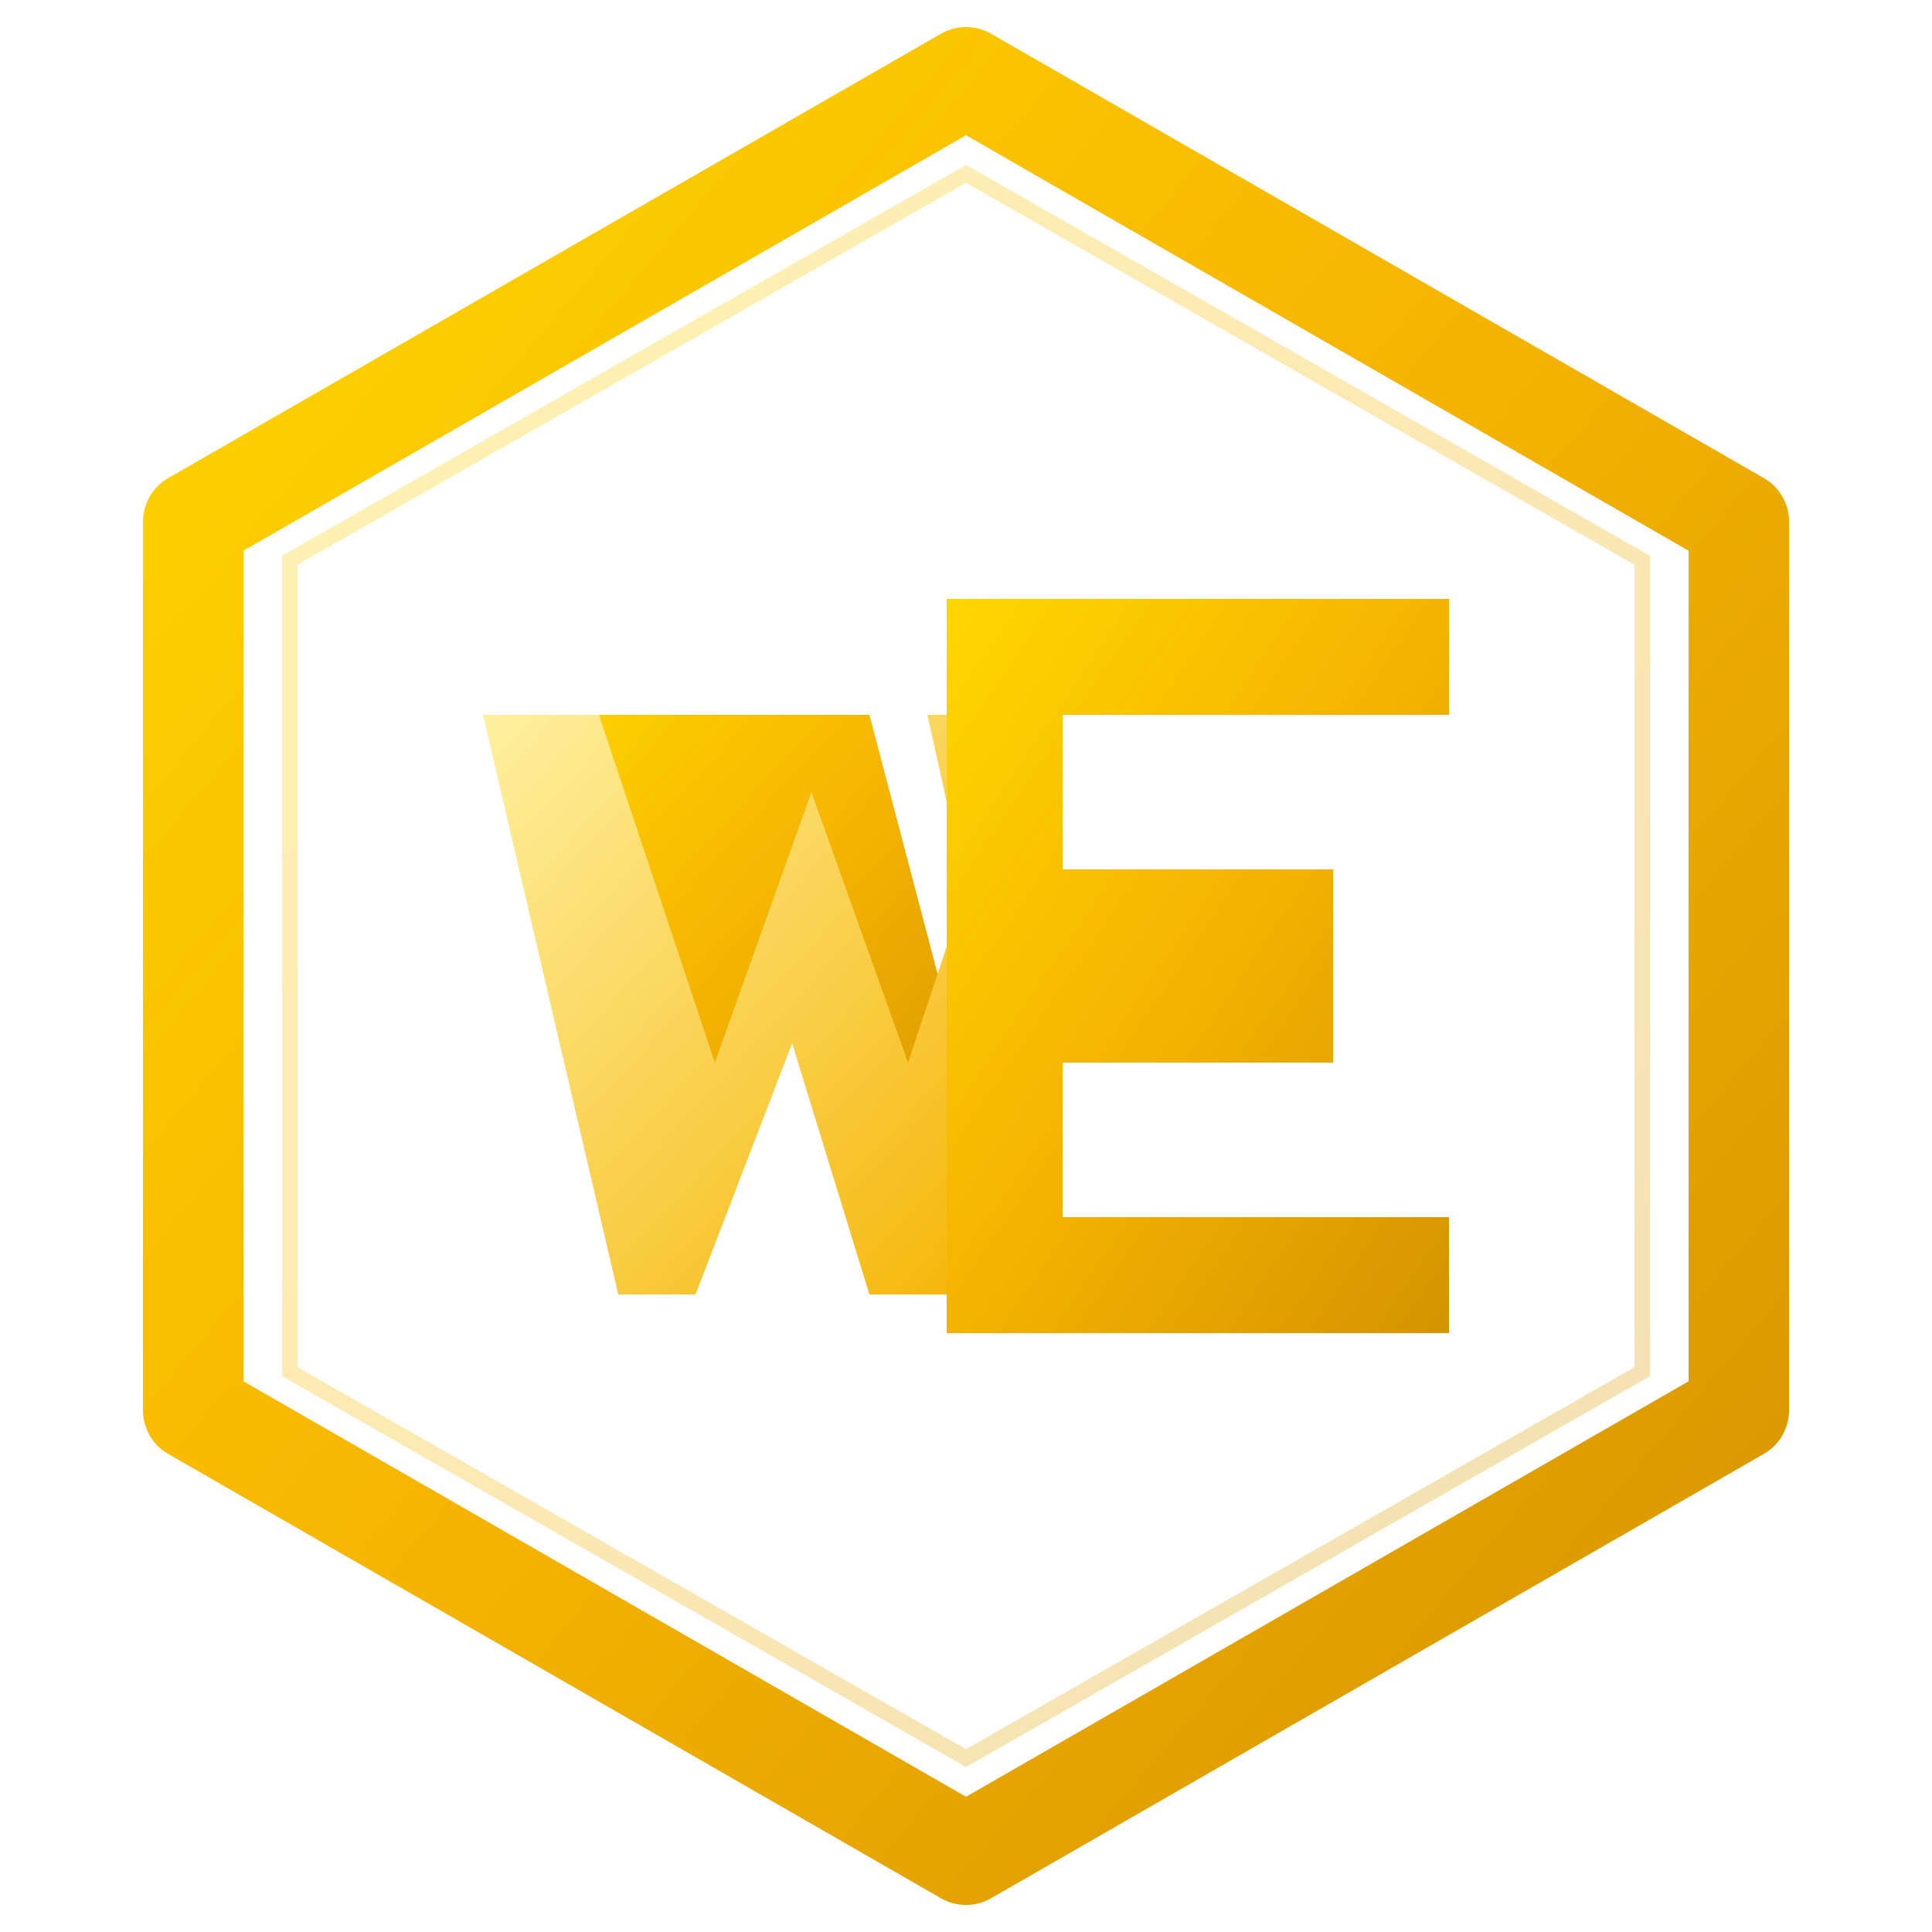
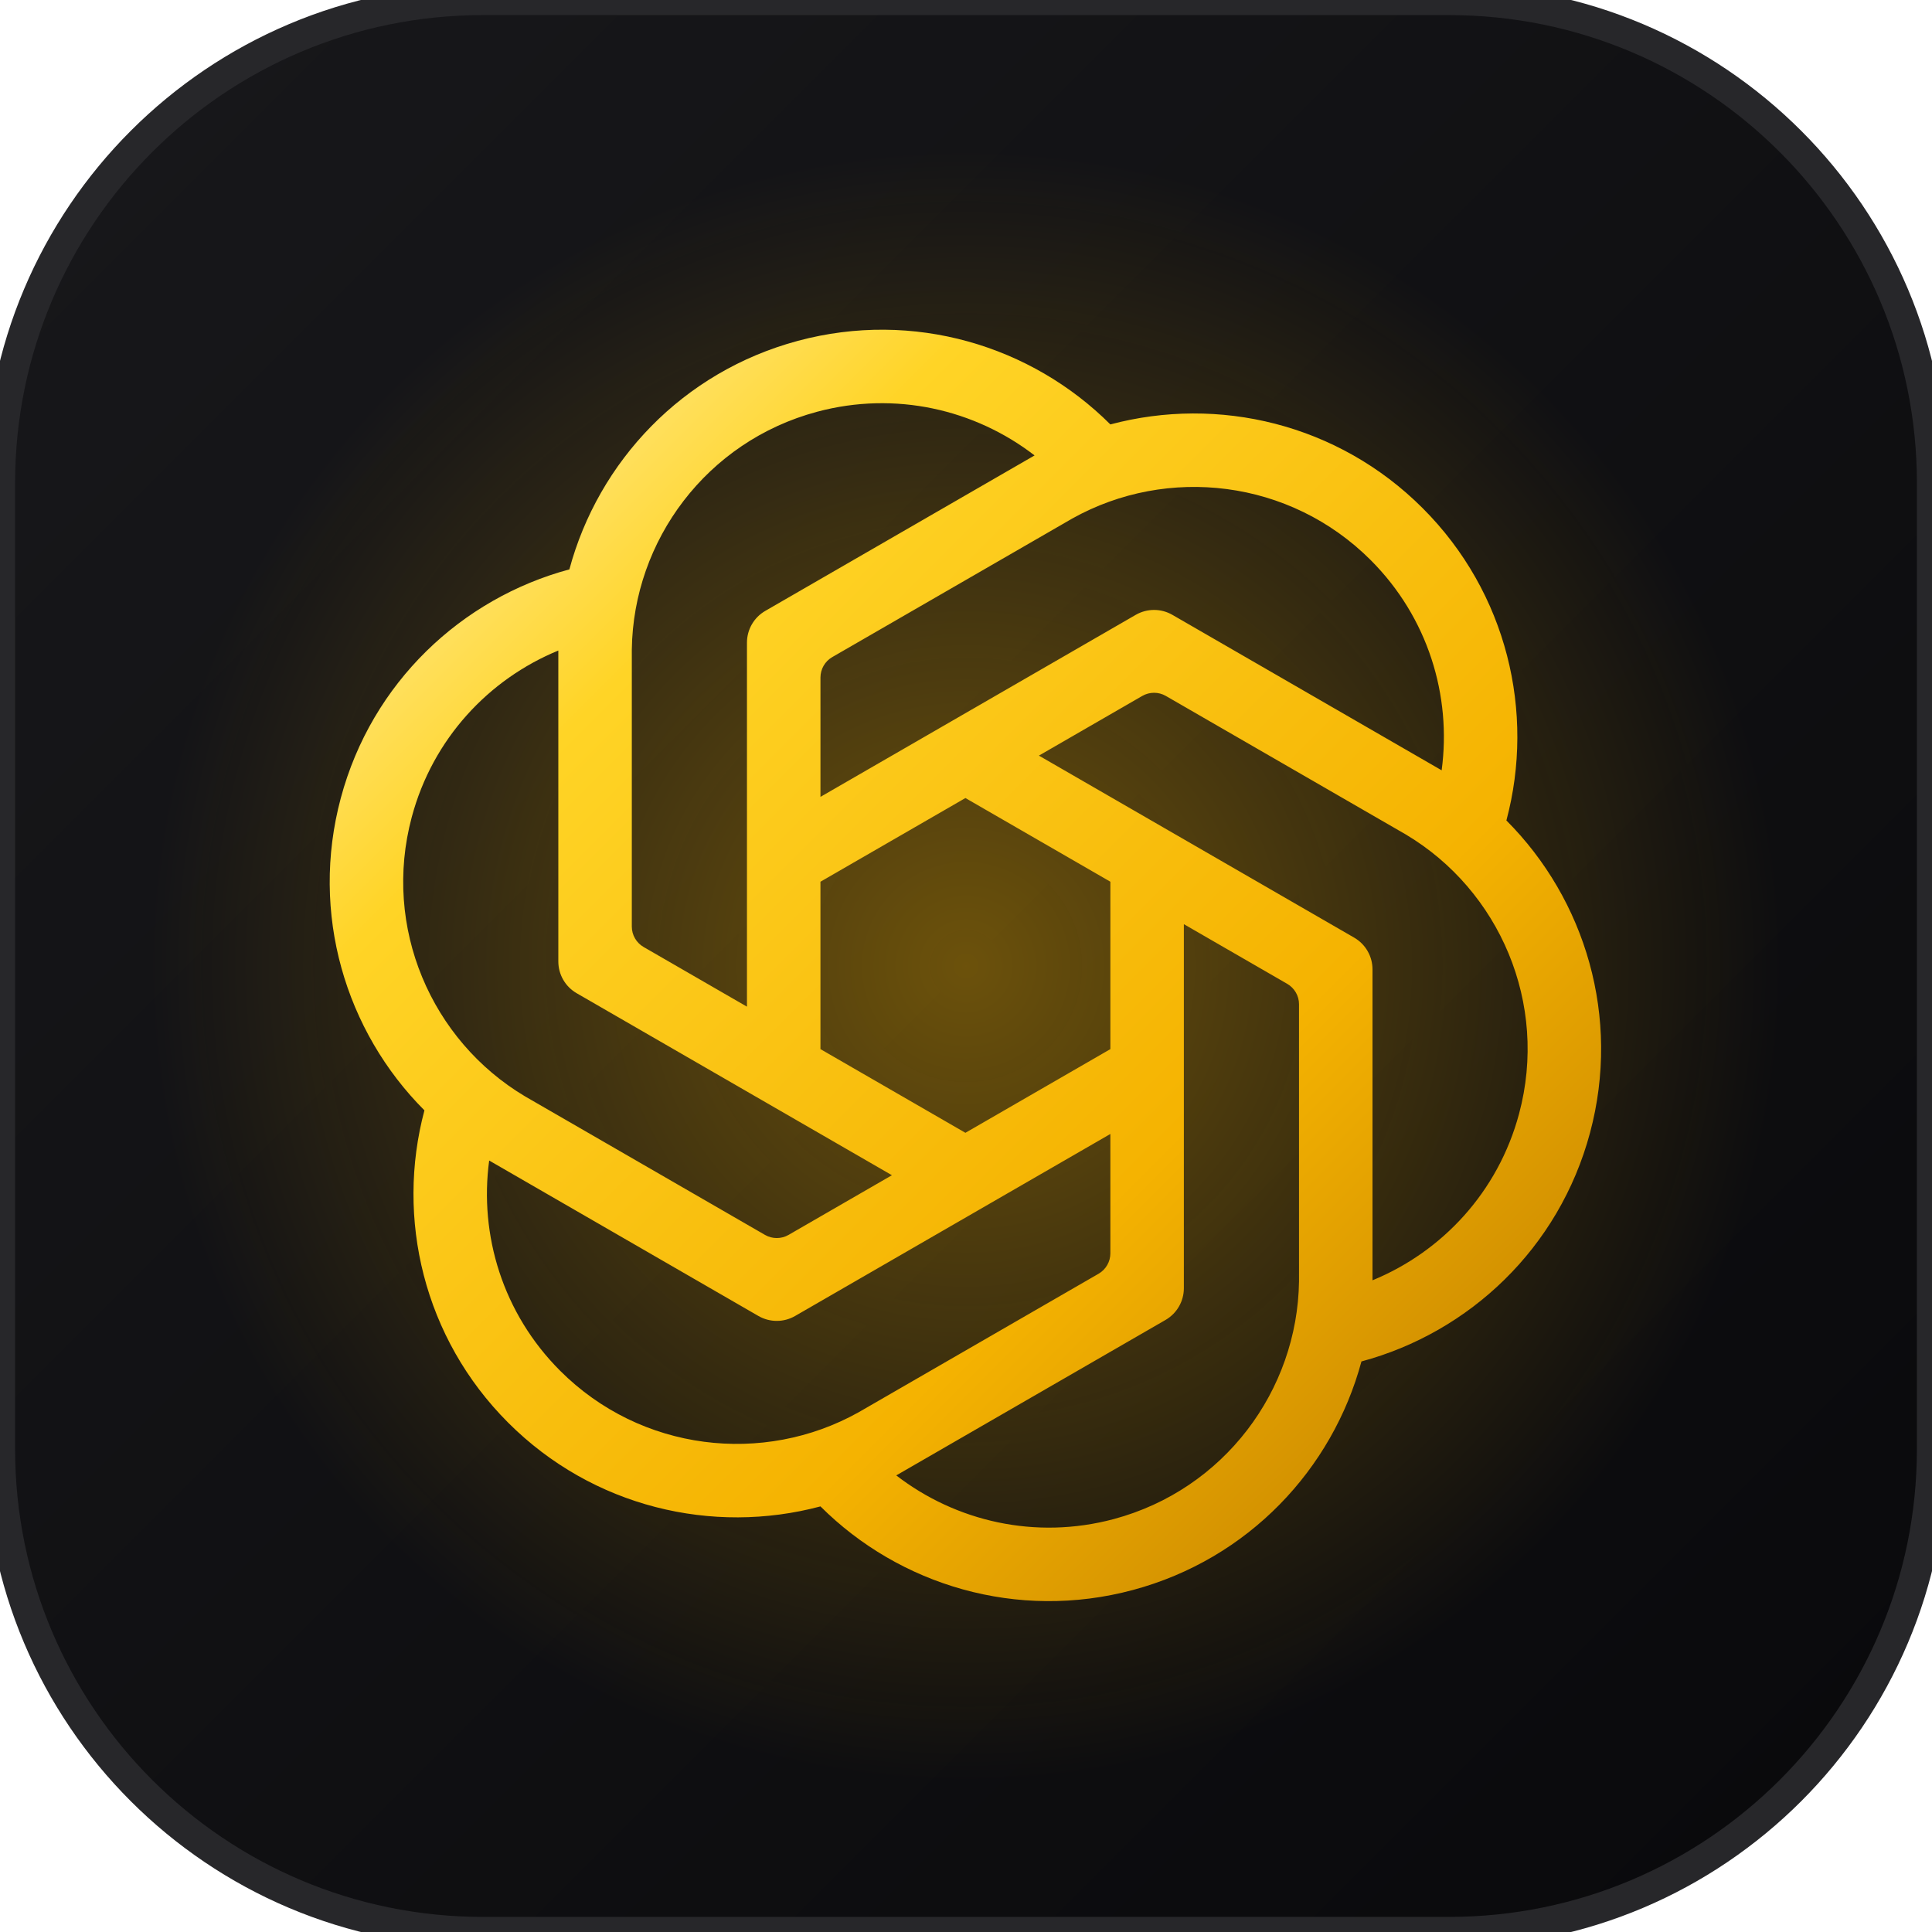
- <svg xmlns="http://www.w3.org/2000/svg" viewBox="0 0 500 500" width="100%" height="100%">
+ <svg xmlns="http://www.w3.org/2000/svg" viewBox="0 0 512 512" fill="none">
  <defs>
-     <linearGradient id="goldGrad" x1="0%" y1="0%" x2="100%" y2="100%">
-       <stop offset="0%" stop-color="#FFD700" />
-       <stop offset="50%" stop-color="#F5B301" />
-       <stop offset="100%" stop-color="#D49400" />
+     <linearGradient id="tileGrad" x1="0%" y1="0%" x2="100%" y2="100%">
+       <stop offset="0%" stop-color="#18181B" />
+       <stop offset="100%" stop-color="#09090B" />
    </linearGradient>
-     <linearGradient id="goldGlow" x1="0%" y1="0%" x2="100%" y2="100%">
-       <stop offset="0%" stop-color="#FFF0A0" />
-       <stop offset="100%" stop-color="#F5B301" />
+     <linearGradient id="favGold" x1="0%" y1="0%" x2="100%" y2="100%">
+       <stop offset="0%" stop-color="#FFF5C2" />
+       <stop offset="25%" stop-color="#FFD426" />
+       <stop offset="65%" stop-color="#F5B301" />
+       <stop offset="100%" stop-color="#B87700" />
    </linearGradient>
-     <filter id="glow" x="-20%" y="-20%" width="140%" height="140%">
-       <feGaussianBlur stdDeviation="10" result="blur" />
-       <feComposite in="SourceGraphic" in2="blur" operator="over" />
-     </filter>
+     <radialGradient id="favGlow" cx="50%" cy="50%" r="50%">
+       <stop offset="0%" stop-color="#F5B301" stop-opacity="0.4" />
+       <stop offset="100%" stop-color="#F5B301" stop-opacity="0" />
+     </radialGradient>
  </defs>
-   <polygon points="250,20 450,135 450,365 250,480 50,365 50,135" fill="none" stroke="url(#goldGrad)" stroke-width="26" stroke-linejoin="round" />
-   <path d="M 125,185 L 175,320 L 210,230 L 235,320 L 250,280 L 225,185" fill="url(#goldGrad)" />
-   <path d="M 125,185 L 155,185 L 185,275 L 210,205 L 235,275 L 250,230 L 240,185 L 265,185 L 245,335 L 225,335 L 205,270 L 180,335 L 160,335 Z" fill="url(#goldGlow)" />
-   <path d="M 375,185 L 275,185 L 275,225 L 345,225 L 345,275 L 275,275 L 275,315 L 375,315 L 375,345 L 245,345 L 245,155 L 375,155 Z" fill="url(#goldGrad)" />
-   <polygon points="250,45 425,145 425,355 250,455 75,355 75,145" fill="none" stroke="url(#goldGrad)" stroke-width="4" opacity="0.3" />
+   <rect width="512" height="512" rx="128" fill="url(#tileGrad)" stroke="#27272A" stroke-width="8" />
+   <circle cx="256" cy="256" r="220" fill="url(#favGlow)" />
+   <g transform="translate(256, 256) scale(0.95) translate(-358, -358)">
+     <path d="M508.749 317.399C516.777 287.314 508.991 253.884 485.389 230.282C461.788 206.681 428.36 198.895 398.273 206.923C376.231 184.928 343.39 174.956 311.148 183.596C278.906 192.234 255.45 217.292 247.36 247.361C217.291 255.451 192.233 278.91 183.595 311.149C174.957 343.391 184.927 376.232 206.924 398.274C198.896 428.359 206.683 461.789 230.284 485.391C253.885 508.992 287.313 516.779 317.401 508.75C339.442 530.745 372.286 540.717 404.525 532.079C436.767 523.441 460.223 498.384 468.313 468.315C498.383 460.224 523.44 436.766 532.078 404.526C540.716 372.285 530.747 339.443 508.749 317.402V317.399ZM470.899 244.776C486.892 260.77 493.488 282.601 490.687 303.412L415.577 260.046C412.411 258.218 408.509 258.218 405.345 260.046L317.401 310.82V277.526C317.401 275.191 318.652 273.005 320.676 271.837L387.644 233.174C414.178 218.353 448.346 222.223 470.901 244.776H470.899ZM357.837 311.144L398.275 334.491V381.185L357.837 404.532L317.398 381.185V334.491L357.837 311.144ZM264.776 269.693C265.207 239.305 285.644 211.649 316.453 203.393C338.3 197.54 360.505 202.744 377.127 215.573L302.014 258.937C298.848 260.764 296.898 264.144 296.898 267.798V369.346L268.065 352.699C266.043 351.531 264.776 349.353 264.776 347.017V269.691V269.693ZM203.391 316.454C209.244 294.608 224.854 277.978 244.276 269.999V356.73C244.276 360.384 246.226 363.763 249.392 365.591L337.337 416.365L308.503 433.013C306.481 434.181 303.961 434.188 301.939 433.02L234.971 394.357C208.868 378.789 195.138 347.261 203.391 316.454ZM244.775 470.9C228.781 454.906 222.186 433.075 224.986 412.264L300.096 455.63C303.263 457.457 307.164 457.457 310.328 455.63L398.273 404.856V438.149C398.273 440.485 397.022 442.671 394.997 443.839L328.029 482.502C301.495 497.322 267.327 493.452 244.772 470.9H244.775ZM450.897 445.982C450.466 476.371 430.029 504.027 399.22 512.283C377.373 518.136 355.168 512.932 338.547 500.102L413.659 456.738C416.826 454.911 418.775 451.532 418.775 447.877V346.329L447.609 362.977C449.631 364.145 450.897 366.323 450.897 368.659V445.985V445.982ZM512.282 399.221C506.429 421.068 490.819 437.697 471.397 445.676V358.946C471.397 355.292 469.448 351.912 466.281 350.085L378.336 299.311L407.17 282.663C409.192 281.495 411.712 281.487 413.734 282.655L480.702 321.318C506.805 336.887 520.536 368.415 512.282 399.221Z" fill="url(#favGold)" />
+   </g>
</svg>
